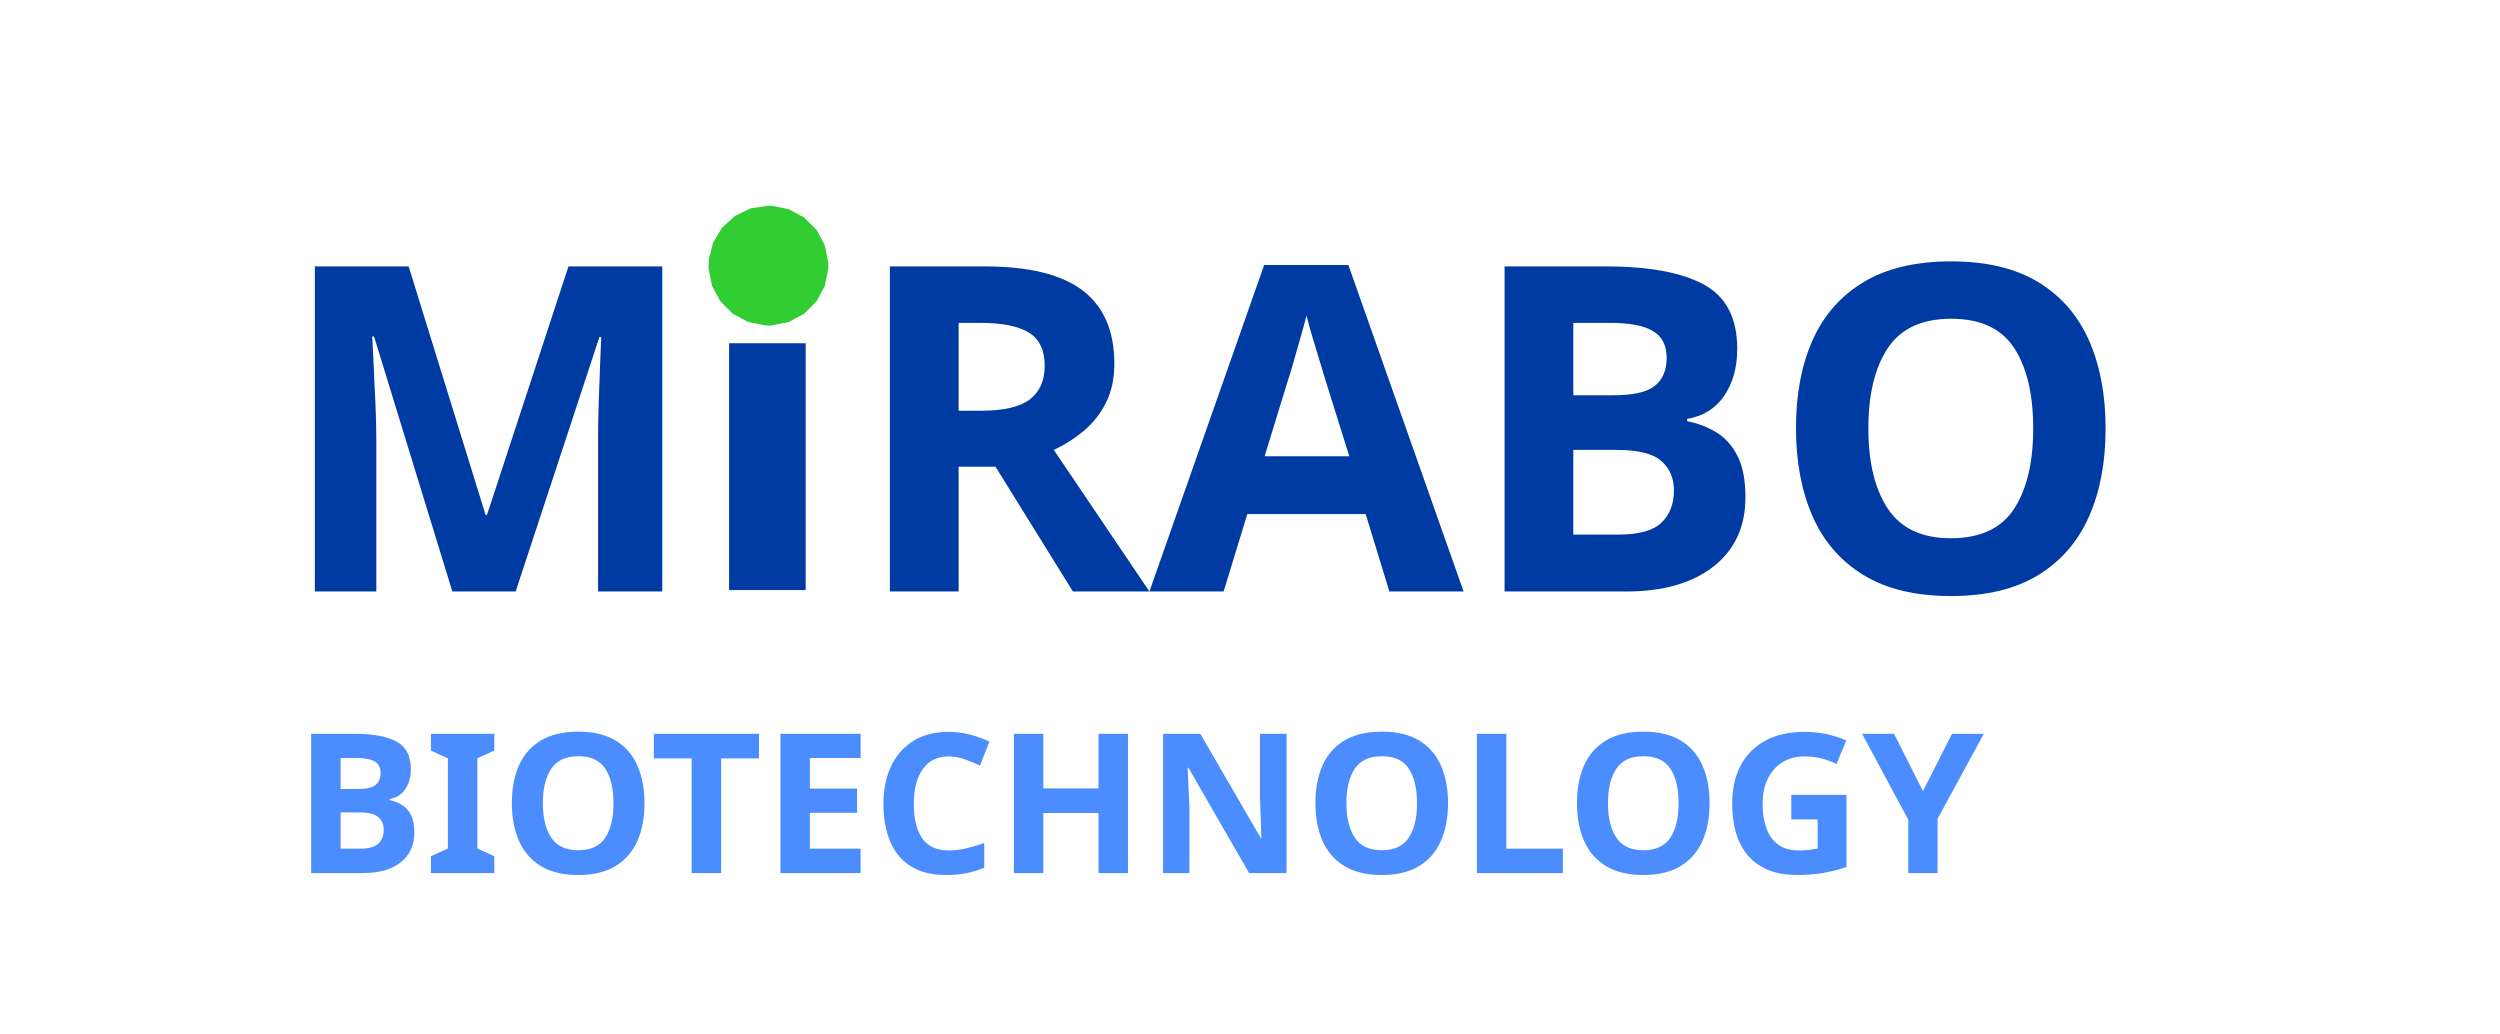
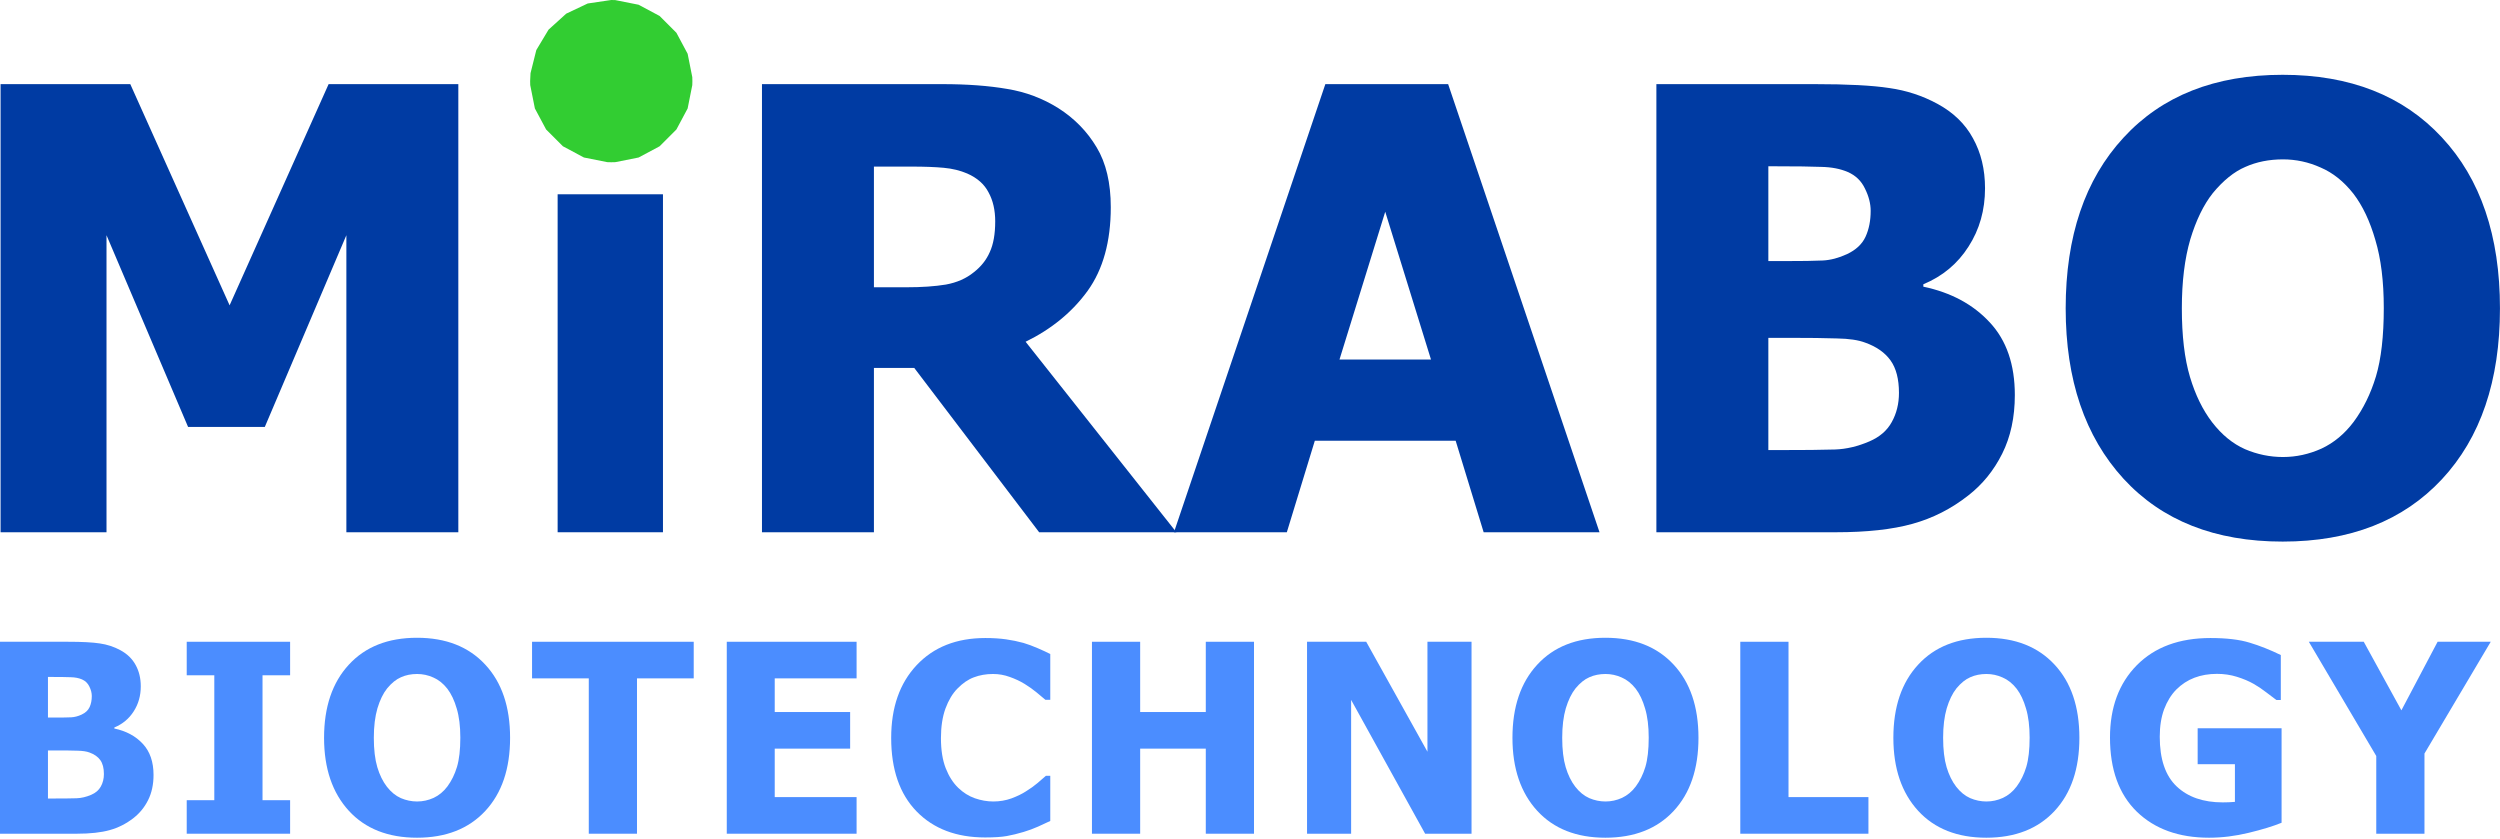
- <svg xmlns="http://www.w3.org/2000/svg" width="3525" height="1457" xml:space="preserve" overflow="hidden">
-   <g transform="translate(-1356 -715)">
-     <g>
-       <text fill="#003BA3" fill-opacity="1" font-family="Tahoma,Tahoma_MSFontService,sans-serif" font-style="normal" font-variant="normal" font-weight="700" font-stretch="normal" font-size="642" text-anchor="start" direction="ltr" writing-mode="lr-tb" unicode-bidi="normal" text-decoration="none" transform="matrix(1 0 0 1 1742.17 1549)">M</text>
-       <text fill="#003BA3" fill-opacity="1" font-family="Tahoma,Tahoma_MSFontService,sans-serif" font-style="normal" font-variant="normal" font-weight="700" font-stretch="normal" font-size="642" text-anchor="start" direction="ltr" writing-mode="lr-tb" unicode-bidi="normal" text-decoration="none" transform="matrix(1 0 0 1 2552.96 1549)">RABO</text>
-       <path d="M2439.5 1005 2414.97 1008.63 2392.56 1019.24 2374.18 1035.89 2361.43 1057.16 2355.41 1081.21 2355 1089.5 2355.1 1093.65 2359.94 1117.96 2371.63 1139.84 2389.16 1157.37 2411.04 1169.06 2435.35 1173.9 2439.5 1174 2443.65 1173.9 2467.97 1169.06 2489.85 1157.37 2507.37 1139.84 2519.06 1117.96 2523.9 1093.65 2524 1089.5 2523.9 1085.35 2519.06 1061.03 2507.37 1039.16 2489.85 1021.63 2467.97 1009.93 2443.65 1005.1 2439.5 1005Z" fill="#32CD32" fill-rule="evenodd" fill-opacity="1" />
-       <text fill="#4B8DFF" fill-opacity="1" font-family="Tahoma,Tahoma_MSFontService,sans-serif" font-style="normal" font-variant="normal" font-weight="700" font-stretch="normal" font-size="275" text-anchor="start" direction="ltr" writing-mode="lr-tb" unicode-bidi="normal" text-decoration="none" textLength="2607" lengthAdjust="spacing" transform="matrix(1 0 0 1 1770 1946)">BIOTECHNOLOGY</text>
-       <rect x="2384" y="1199" width="108" height="348" fill="#003BA3" fill-opacity="1" />
-     </g>
+ <svg xmlns="http://www.w3.org/2000/svg" width="2604" height="873" viewBox="0 0 2604 873" fill="none">
+   <g id="MIRABO BIOTECHNOLOGY">
+     <path d="M159.924 807.167C159.924 817.104 158.044 825.832 154.285 833.351C150.525 840.871 145.467 847.092 139.111 852.016C131.592 857.924 123.311 862.131 114.27 864.638C105.318 867.144 93.905 868.397 80.029 868.397H0V668.458H70.63C85.311 668.458 96.411 669.04 103.931 670.204C111.54 671.278 118.656 673.606 125.281 677.187C132.442 681.036 137.769 686.183 141.26 692.628C144.84 699.074 146.631 706.504 146.631 714.918C146.631 724.676 144.169 733.359 139.246 740.968C134.412 748.577 127.698 754.172 119.104 757.753V758.827C131.458 761.423 141.349 766.75 148.779 774.806C156.209 782.773 159.924 793.56 159.924 807.167ZM95.606 724.989C95.606 721.767 94.755 718.454 93.054 715.053C91.443 711.651 88.892 709.189 85.4 707.667C82.088 706.235 78.149 705.474 73.584 705.385C69.108 705.206 62.394 705.116 53.442 705.116H49.951V747.414H56.262C64.856 747.414 70.854 747.324 74.255 747.145C77.747 746.966 81.327 746.026 84.998 744.325C89.026 742.445 91.801 739.849 93.323 736.537C94.845 733.225 95.606 729.376 95.606 724.989ZM108.228 806.227C108.228 800.05 106.974 795.216 104.468 791.725C101.961 788.234 98.201 785.593 93.189 783.803C90.145 782.639 85.938 782.012 80.566 781.923C75.285 781.744 68.168 781.654 59.216 781.654H49.951V831.74H52.637C65.706 831.74 74.748 831.65 79.761 831.471C84.774 831.292 89.876 830.084 95.068 827.846C99.634 825.876 102.946 823.012 105.005 819.252C107.153 815.403 108.228 811.061 108.228 806.227Z" fill="#4B8DFF" />
+     <path d="M302.178 868.397H194.487V833.485H223.223V703.371H194.487V668.458H302.178V703.371H273.442V833.485H302.178V868.397Z" fill="#4B8DFF" />
+     <path d="M531.309 768.495C531.309 800.811 522.67 826.234 505.393 844.765C488.116 863.295 464.438 872.56 434.36 872.56C404.193 872.56 380.515 863.205 363.328 844.496C346.14 825.697 337.546 800.364 337.546 768.495C337.546 736.358 346.14 710.98 363.328 692.36C380.515 673.651 404.193 664.296 434.36 664.296C464.438 664.296 488.116 673.606 505.393 692.226C522.67 710.756 531.309 736.179 531.309 768.495ZM479.478 768.361C479.478 756.455 478.224 746.339 475.718 738.014C473.301 729.599 470.033 722.707 465.916 717.335C461.619 711.875 456.74 707.981 451.279 705.653C445.908 703.236 440.313 702.028 434.495 702.028C428.318 702.028 422.723 703.147 417.71 705.385C412.697 707.533 407.863 711.427 403.208 717.067C399.09 722.259 395.733 729.152 393.137 737.746C390.631 746.339 389.377 756.589 389.377 768.495C389.377 780.759 390.586 790.964 393.003 799.11C395.42 807.167 398.732 813.926 402.939 819.386C407.236 824.936 412.115 828.92 417.576 831.337C423.036 833.664 428.676 834.828 434.495 834.828C440.403 834.828 446.132 833.575 451.682 831.068C457.232 828.472 462.021 824.489 466.05 819.118C470.347 813.299 473.659 806.54 475.986 798.842C478.314 791.054 479.478 780.893 479.478 768.361Z" fill="#4B8DFF" />
+     <path d="M613.271 868.397V706.593H554.189V668.458H722.573V706.593H663.491V868.397H613.271Z" fill="#4B8DFF" />
+     <path d="M757.002 868.397V668.458H892.219V706.593H806.953V741.64H885.505V779.774H806.953V830.263H892.219V868.397H757.002Z" fill="#4B8DFF" />
+     <path d="M1026.15 872.292C996.159 872.292 972.347 863.25 954.712 845.167C937.077 826.995 928.259 801.483 928.259 768.629C928.259 736.94 937.077 711.696 954.712 692.897C972.437 674.009 996.293 664.564 1026.28 664.564C1034.25 664.564 1041.41 665.012 1047.77 665.907C1054.12 666.802 1060.21 668.056 1066.03 669.667C1070.59 671.01 1075.56 672.845 1080.93 675.172C1086.3 677.5 1090.65 679.514 1093.96 681.215V728.883H1088.85C1086.44 726.735 1083.39 724.184 1079.72 721.229C1076.05 718.186 1071.89 715.232 1067.24 712.367C1062.58 709.503 1057.43 707.086 1051.79 705.116C1046.24 703.057 1040.43 702.028 1034.34 702.028C1027.09 702.028 1020.42 703.192 1014.33 705.519C1008.33 707.757 1002.6 711.696 997.144 717.335C992.131 722.438 988.013 729.331 984.79 738.014C981.657 746.697 980.09 756.947 980.09 768.764C980.09 781.207 981.746 791.68 985.059 800.185C988.371 808.599 992.712 815.403 998.083 820.595C1003.28 825.608 1009.05 829.233 1015.41 831.471C1021.85 833.709 1028.25 834.828 1034.61 834.828C1041.23 834.828 1047.54 833.754 1053.54 831.605C1059.54 829.368 1064.6 826.906 1068.71 824.22C1073.19 821.445 1077.13 818.625 1080.53 815.761C1083.93 812.896 1086.89 810.345 1089.39 808.107H1093.96V855.104C1090.29 856.805 1086.04 858.774 1081.2 861.012C1076.37 863.161 1071.4 864.996 1066.3 866.518C1060.03 868.397 1054.17 869.83 1048.71 870.814C1043.25 871.799 1035.73 872.292 1026.15 872.292Z" fill="#4B8DFF" />
+     <path d="M1306.17 868.397H1255.95V779.774H1187.6V868.397H1137.38V668.458H1187.6V741.64H1255.95V668.458H1306.17V868.397Z" fill="#4B8DFF" />
+     <path d="M1532.75 868.397H1484.41L1407.33 729.018V868.397H1361.41V668.458H1423.04L1486.83 782.997V668.458H1532.75V868.397Z" fill="#4B8DFF" />
+     <path d="M1769.13 768.495C1769.13 800.811 1760.49 826.234 1743.22 844.765C1725.94 863.295 1702.26 872.56 1672.18 872.56C1642.01 872.56 1618.34 863.205 1601.15 844.496C1583.96 825.697 1575.37 800.364 1575.37 768.495C1575.37 736.358 1583.96 710.98 1601.15 692.36C1618.34 673.651 1642.01 664.296 1672.18 664.296C1702.26 664.296 1725.94 673.606 1743.22 692.226C1760.49 710.756 1769.13 736.179 1769.13 768.495ZM1717.3 768.361C1717.3 756.455 1716.05 746.339 1713.54 738.014C1711.12 729.599 1707.86 722.707 1703.74 717.335C1699.44 711.875 1694.56 707.981 1689.1 705.653C1683.73 703.236 1678.14 702.028 1672.32 702.028C1666.14 702.028 1660.55 703.147 1655.53 705.385C1650.52 707.533 1645.69 711.427 1641.03 717.067C1636.91 722.259 1633.56 729.152 1630.96 737.746C1628.45 746.339 1627.2 756.589 1627.2 768.495C1627.2 780.759 1628.41 790.964 1630.83 799.11C1633.24 807.167 1636.55 813.926 1640.76 819.386C1645.06 824.936 1649.94 828.92 1655.4 831.337C1660.86 833.664 1666.5 834.828 1672.32 834.828C1678.23 834.828 1683.95 833.575 1689.5 831.068C1695.05 828.472 1699.84 824.489 1703.87 819.118C1708.17 813.299 1711.48 806.54 1713.81 798.842C1716.14 791.054 1717.3 780.893 1717.3 768.361Z" fill="#4B8DFF" />
+     <path d="M1946.16 868.397H1812.69V668.458H1862.91V830.263H1946.16V868.397Z" fill="#4B8DFF" />
+     <path d="M2165.89 768.495C2165.89 800.811 2157.26 826.234 2139.98 844.765C2122.7 863.295 2099.02 872.56 2068.95 872.56C2038.78 872.56 2015.1 863.205 1997.91 844.496C1980.73 825.697 1972.13 800.364 1972.13 768.495C1972.13 736.358 1980.73 710.98 1997.91 692.36C2015.1 673.651 2038.78 664.296 2068.95 664.296C2099.02 664.296 2122.7 673.606 2139.98 692.226C2157.26 710.756 2165.89 736.179 2165.89 768.495ZM2114.06 768.361C2114.06 756.455 2112.81 746.339 2110.3 738.014C2107.89 729.599 2104.62 722.707 2100.5 717.335C2096.2 711.875 2091.32 707.981 2085.86 705.653C2080.49 703.236 2074.9 702.028 2069.08 702.028C2062.9 702.028 2057.31 703.147 2052.29 705.385C2047.28 707.533 2042.45 711.427 2037.79 717.067C2033.68 722.259 2030.32 729.152 2027.72 737.746C2025.22 746.339 2023.96 756.589 2023.96 768.495C2023.96 780.759 2025.17 790.964 2027.59 799.11C2030 807.167 2033.32 813.926 2037.52 819.386C2041.82 824.936 2046.7 828.92 2052.16 831.337C2057.62 833.664 2063.26 834.828 2069.08 834.828C2074.99 834.828 2080.72 833.575 2086.27 831.068C2091.82 828.472 2096.61 824.489 2100.63 819.118C2104.93 813.299 2108.24 806.54 2110.57 798.842C2112.9 791.054 2114.06 780.893 2114.06 768.361Z" fill="#4B8DFF" />
+     <path d="M2376.49 856.984C2367.72 860.565 2356.31 864.056 2342.25 867.458C2328.29 870.859 2314.5 872.56 2300.9 872.56C2269.48 872.56 2244.41 863.519 2225.7 845.436C2207.08 827.264 2197.77 801.527 2197.77 768.227C2197.77 736.895 2207.08 711.785 2225.7 692.897C2244.41 674.009 2269.97 664.564 2302.37 664.564C2319.11 664.564 2332.72 666.176 2343.19 669.398C2353.67 672.532 2364.5 676.828 2375.69 682.289V729.152H2371.12C2368.71 727.272 2365.21 724.631 2360.65 721.229C2356.17 717.738 2351.79 714.784 2347.49 712.367C2342.48 709.503 2336.66 707.041 2330.03 704.982C2323.5 702.923 2316.56 701.894 2309.22 701.894C2300.63 701.894 2292.79 703.236 2285.72 705.922C2278.65 708.607 2272.34 712.725 2266.79 718.275C2261.51 723.646 2257.3 730.45 2254.17 738.686C2251.12 746.921 2249.6 756.5 2249.6 767.421C2249.6 790.785 2255.47 808.017 2267.19 819.118C2278.92 830.218 2294.94 835.768 2315.26 835.768C2317.05 835.768 2319.16 835.723 2321.57 835.634C2323.99 835.544 2326.1 835.41 2327.89 835.231V796.022H2289.08V758.559H2376.49V856.984Z" fill="#4B8DFF" />
+     <path d="M2594.35 668.458L2525.33 784.877V868.397H2475.11V787.428L2404.88 668.458H2462.08L2501.29 739.894L2539.02 668.458H2594.35Z" fill="#4B8DFF" />
+     <path d="M477.395 554.397H360.781V244.996L275.829 444.681H195.893L110.94 244.996V554.397H0.597V87.631H135.705L239.152 318.036L342.286 87.631H477.395V554.397Z" fill="#003BA3" />
+     <path d="M690.546 554.397H580.829V202.363H690.546V554.397Z" fill="#003BA3" />
+     <path d="M1225.32 554.397H1082.38L952.286 383.239H910.281V554.397H793.667V87.631H981.44C1007.35 87.631 1029.92 89.303 1049.15 92.647C1068.38 95.781 1086.14 102.469 1102.44 112.709C1119.16 123.367 1132.43 136.951 1142.25 153.461C1152.08 169.762 1156.99 190.556 1156.99 215.843C1156.99 251.579 1148.94 280.628 1132.85 302.989C1116.76 325.142 1095.23 342.801 1068.27 355.967L1225.32 554.397ZM1036.61 230.576C1036.61 218.873 1034.31 208.842 1029.72 200.482C1025.33 191.914 1017.91 185.331 1007.46 180.733C1000.14 177.599 991.993 175.613 983.007 174.777C974.021 173.941 962.84 173.523 949.465 173.523H910.281V299.228H943.823C960.123 299.228 973.916 298.287 985.201 296.406C996.696 294.316 1006.41 290.032 1014.35 283.554C1021.88 277.702 1027.42 270.701 1030.97 262.551C1034.73 254.4 1036.61 243.742 1036.61 230.576Z" fill="#003BA3" />
+     <path d="M1222.8 554.397L1380.48 87.631H1508.38L1666.06 554.397H1545.37L1516.22 459.101H1369.51L1340.36 554.397H1222.8ZM1490.51 374.462L1442.86 220.545L1395.22 374.462H1490.51Z" fill="#003BA3" />
+     <path d="M2098.65 411.452C2098.65 434.649 2094.26 455.025 2085.48 472.58C2076.7 490.135 2064.89 504.659 2050.06 516.153C2032.5 529.946 2013.17 539.769 1992.06 545.62C1971.16 551.472 1944.52 554.397 1912.13 554.397H1725.29V87.631H1890.18C1924.46 87.631 1950.37 88.989 1967.93 91.706C1985.69 94.214 2002.3 99.647 2017.77 108.007C2034.49 116.993 2046.92 129.01 2055.07 144.057C2063.43 159.104 2067.61 176.449 2067.61 196.094C2067.61 218.873 2061.86 239.145 2050.37 256.908C2039.08 274.672 2023.41 287.733 2003.35 296.093V298.601C2032.19 304.661 2055.28 317.096 2072.63 335.904C2089.97 354.504 2098.65 379.687 2098.65 411.452ZM1948.49 219.604C1948.49 212.081 1946.5 204.349 1942.53 196.407C1938.77 188.466 1932.82 182.719 1924.67 179.166C1916.93 175.822 1907.74 174.046 1897.08 173.837C1886.63 173.419 1870.96 173.21 1850.06 173.21H1841.91V271.955H1856.64C1876.7 271.955 1890.71 271.746 1898.65 271.328C1906.8 270.91 1915.16 268.716 1923.73 264.745C1933.13 260.356 1939.61 254.296 1943.16 246.563C1946.71 238.831 1948.49 229.845 1948.49 219.604ZM1977.96 409.258C1977.96 394.838 1975.03 383.553 1969.18 375.402C1963.33 367.252 1954.55 361.087 1942.85 356.907C1935.74 354.19 1925.92 352.728 1913.38 352.519C1901.05 352.101 1884.44 351.892 1863.54 351.892H1841.91V468.818H1848.18C1878.69 468.818 1899.8 468.609 1911.5 468.191C1923.2 467.773 1935.11 464.952 1947.24 459.728C1957.89 455.13 1965.63 448.442 1970.43 439.665C1975.45 430.679 1977.96 420.543 1977.96 409.258Z" fill="#003BA3" />
+     <path d="M2603.96 321.171C2603.96 396.614 2583.79 455.966 2543.46 499.226C2503.12 542.485 2447.85 564.115 2377.63 564.115C2307.2 564.115 2251.92 542.276 2211.8 498.599C2171.67 454.712 2151.61 395.569 2151.61 321.171C2151.61 246.146 2171.67 186.898 2211.8 143.43C2251.92 99.752 2307.2 77.913 2377.63 77.913C2447.85 77.913 2503.12 99.647 2543.46 143.116C2583.79 186.376 2603.96 245.728 2603.96 321.171ZM2482.95 320.857C2482.95 293.062 2480.03 269.447 2474.18 250.012C2468.53 230.367 2460.91 214.275 2451.29 201.736C2441.26 188.988 2429.87 179.897 2417.12 174.464C2404.59 168.821 2391.52 166 2377.94 166C2363.52 166 2350.46 168.612 2338.76 173.837C2327.05 178.853 2315.77 187.943 2304.9 201.109C2295.29 213.23 2287.45 229.322 2281.39 249.385C2275.54 269.447 2272.61 293.376 2272.61 321.171C2272.61 349.802 2275.43 373.626 2281.08 392.644C2286.72 411.452 2294.45 427.23 2304.27 439.979C2314.3 452.936 2325.69 462.235 2338.44 467.878C2351.19 473.312 2364.36 476.028 2377.94 476.028C2391.73 476.028 2405.11 473.103 2418.07 467.251C2431.02 461.19 2442.2 451.891 2451.61 439.352C2461.64 425.768 2469.37 409.989 2474.8 392.017C2480.24 373.835 2482.95 350.115 2482.95 320.857Z" fill="#003BA3" />
+     <path fill-rule="evenodd" clip-rule="evenodd" d="M636.689 0L612.159 3.63L589.75 14.24L571.369 30.89L558.619 52.16L552.599 76.21L552.189 84.5L552.29 88.65L557.129 112.96L568.819 134.84L586.349 152.37L608.229 164.06L632.54 168.9L636.689 169L640.839 168.9L665.159 164.06L687.04 152.37L704.56 134.84L716.25 112.96L721.089 88.65L721.189 84.5L721.089 80.35L716.25 56.03L704.56 34.16L687.04 16.63L665.159 4.93L640.839 0.1L636.689 0Z" fill="#32CD32" />
  </g>
</svg>
